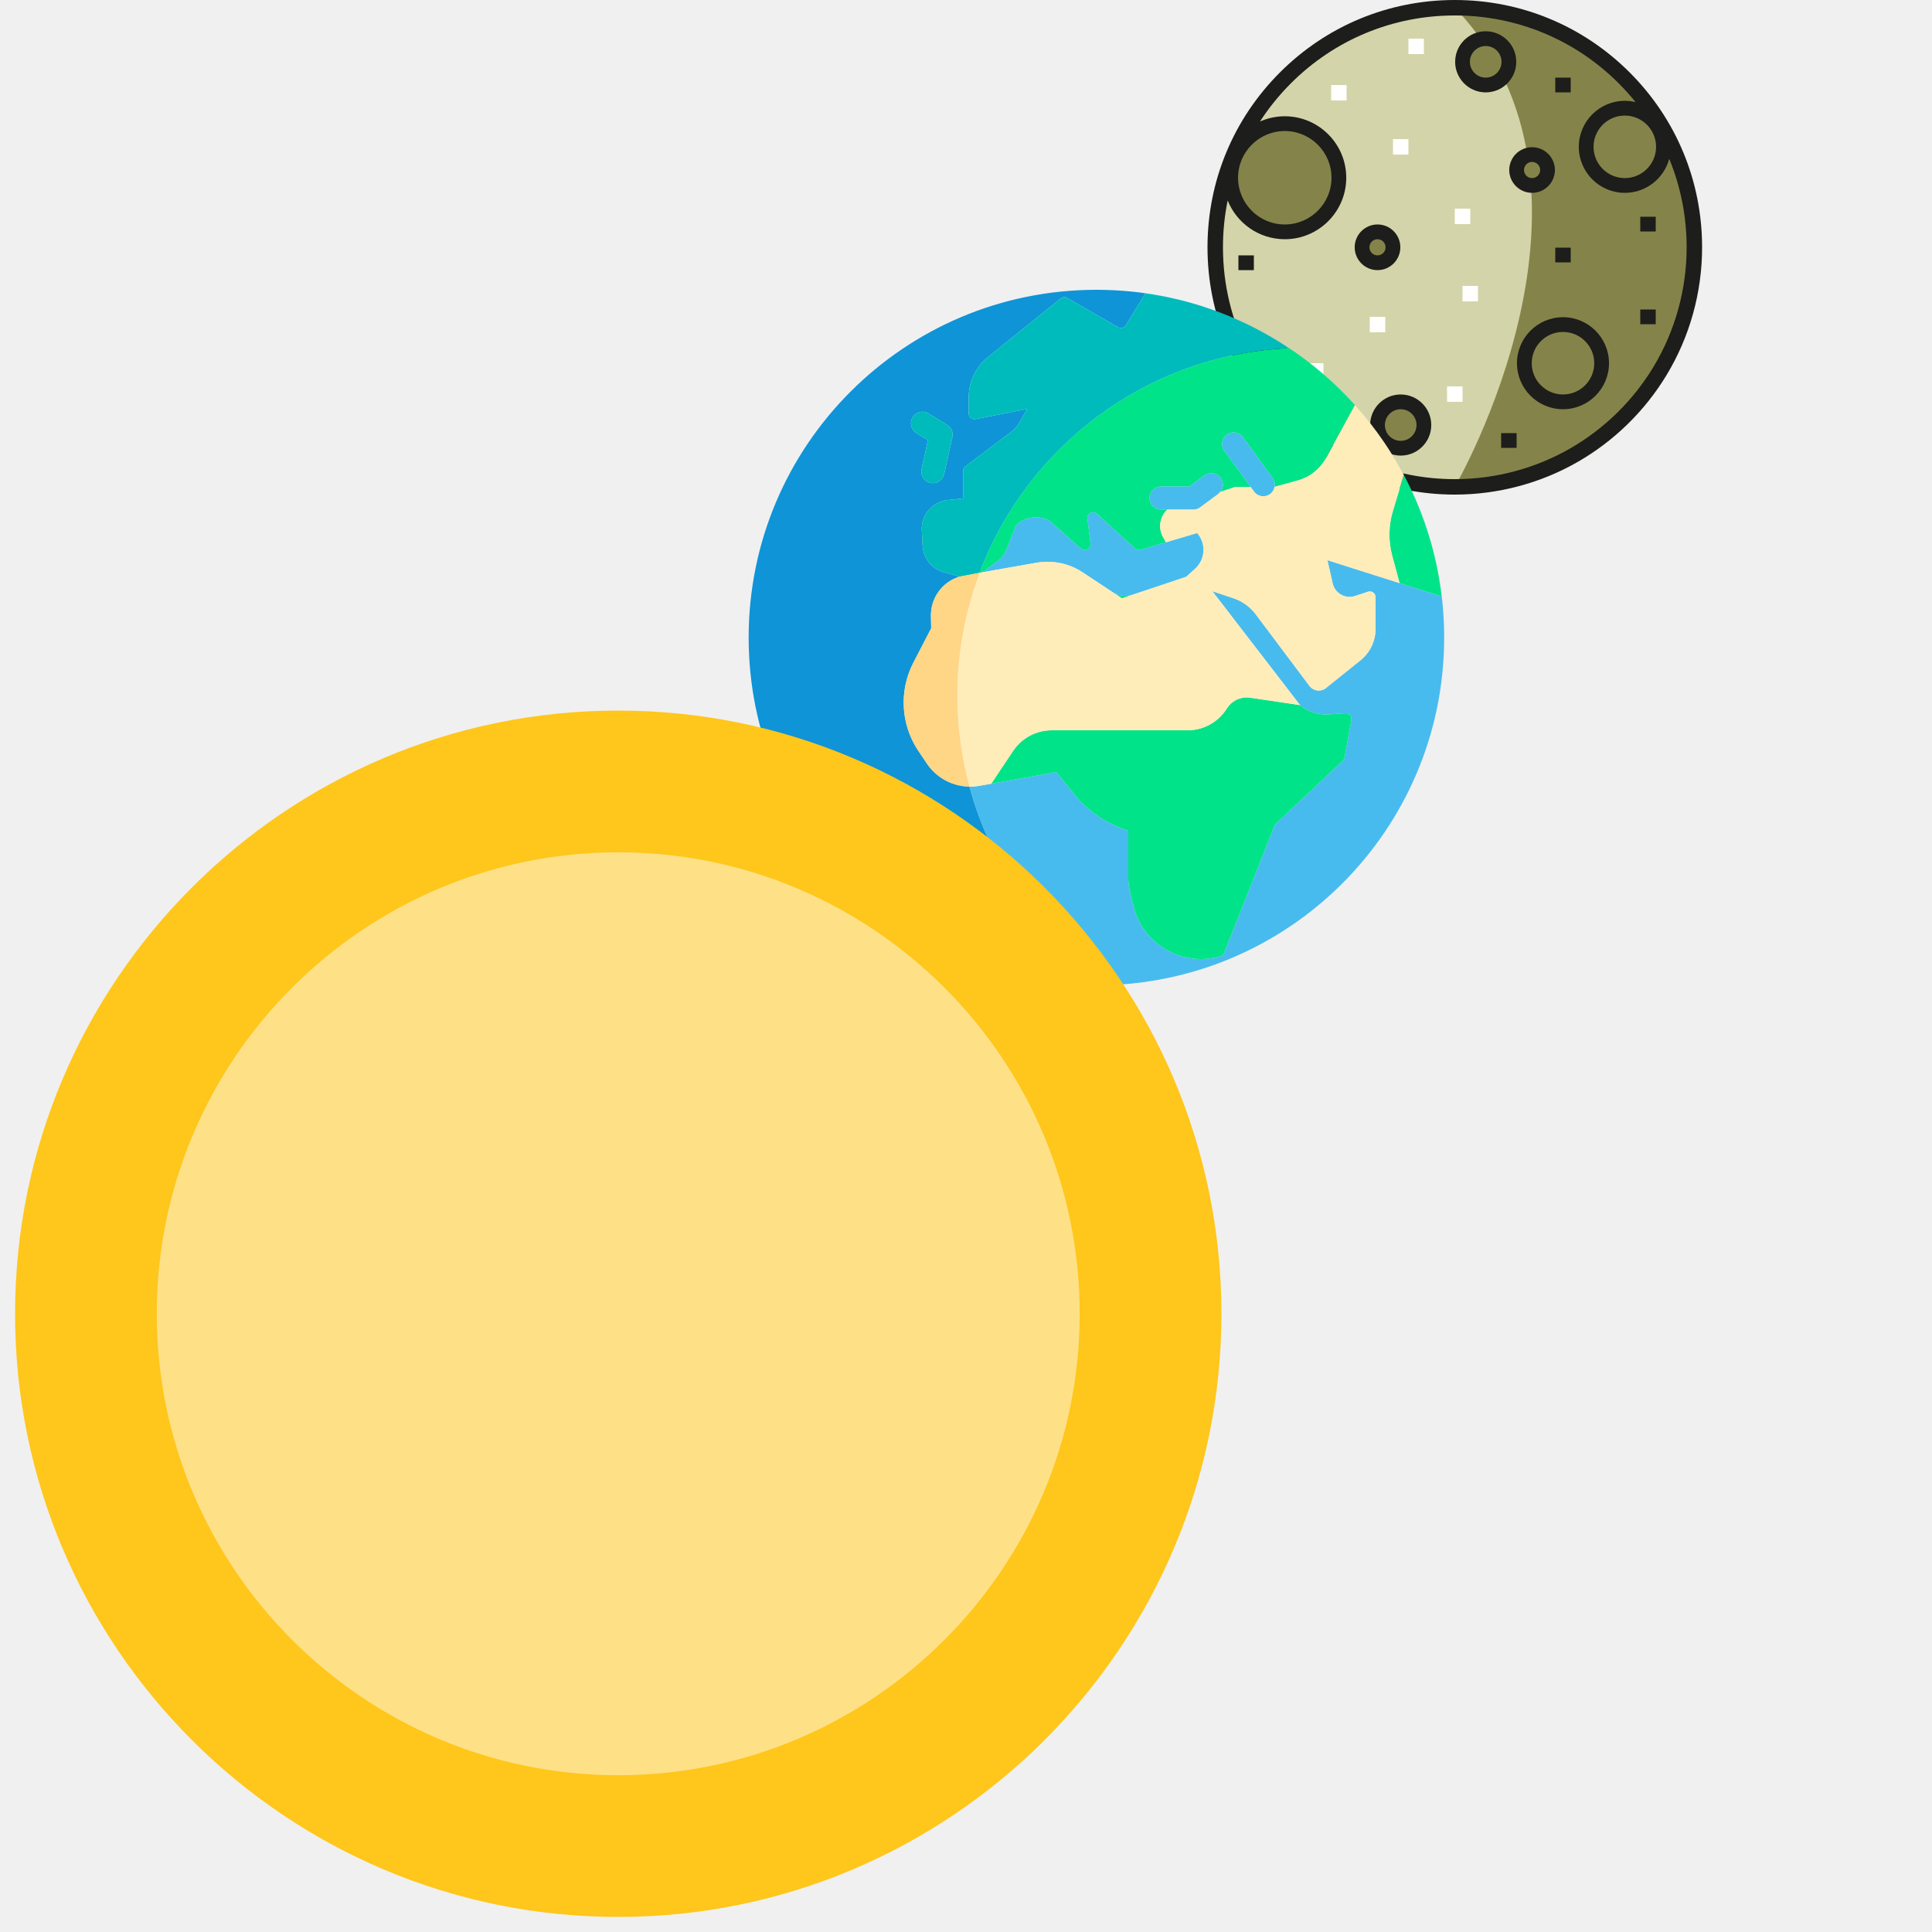
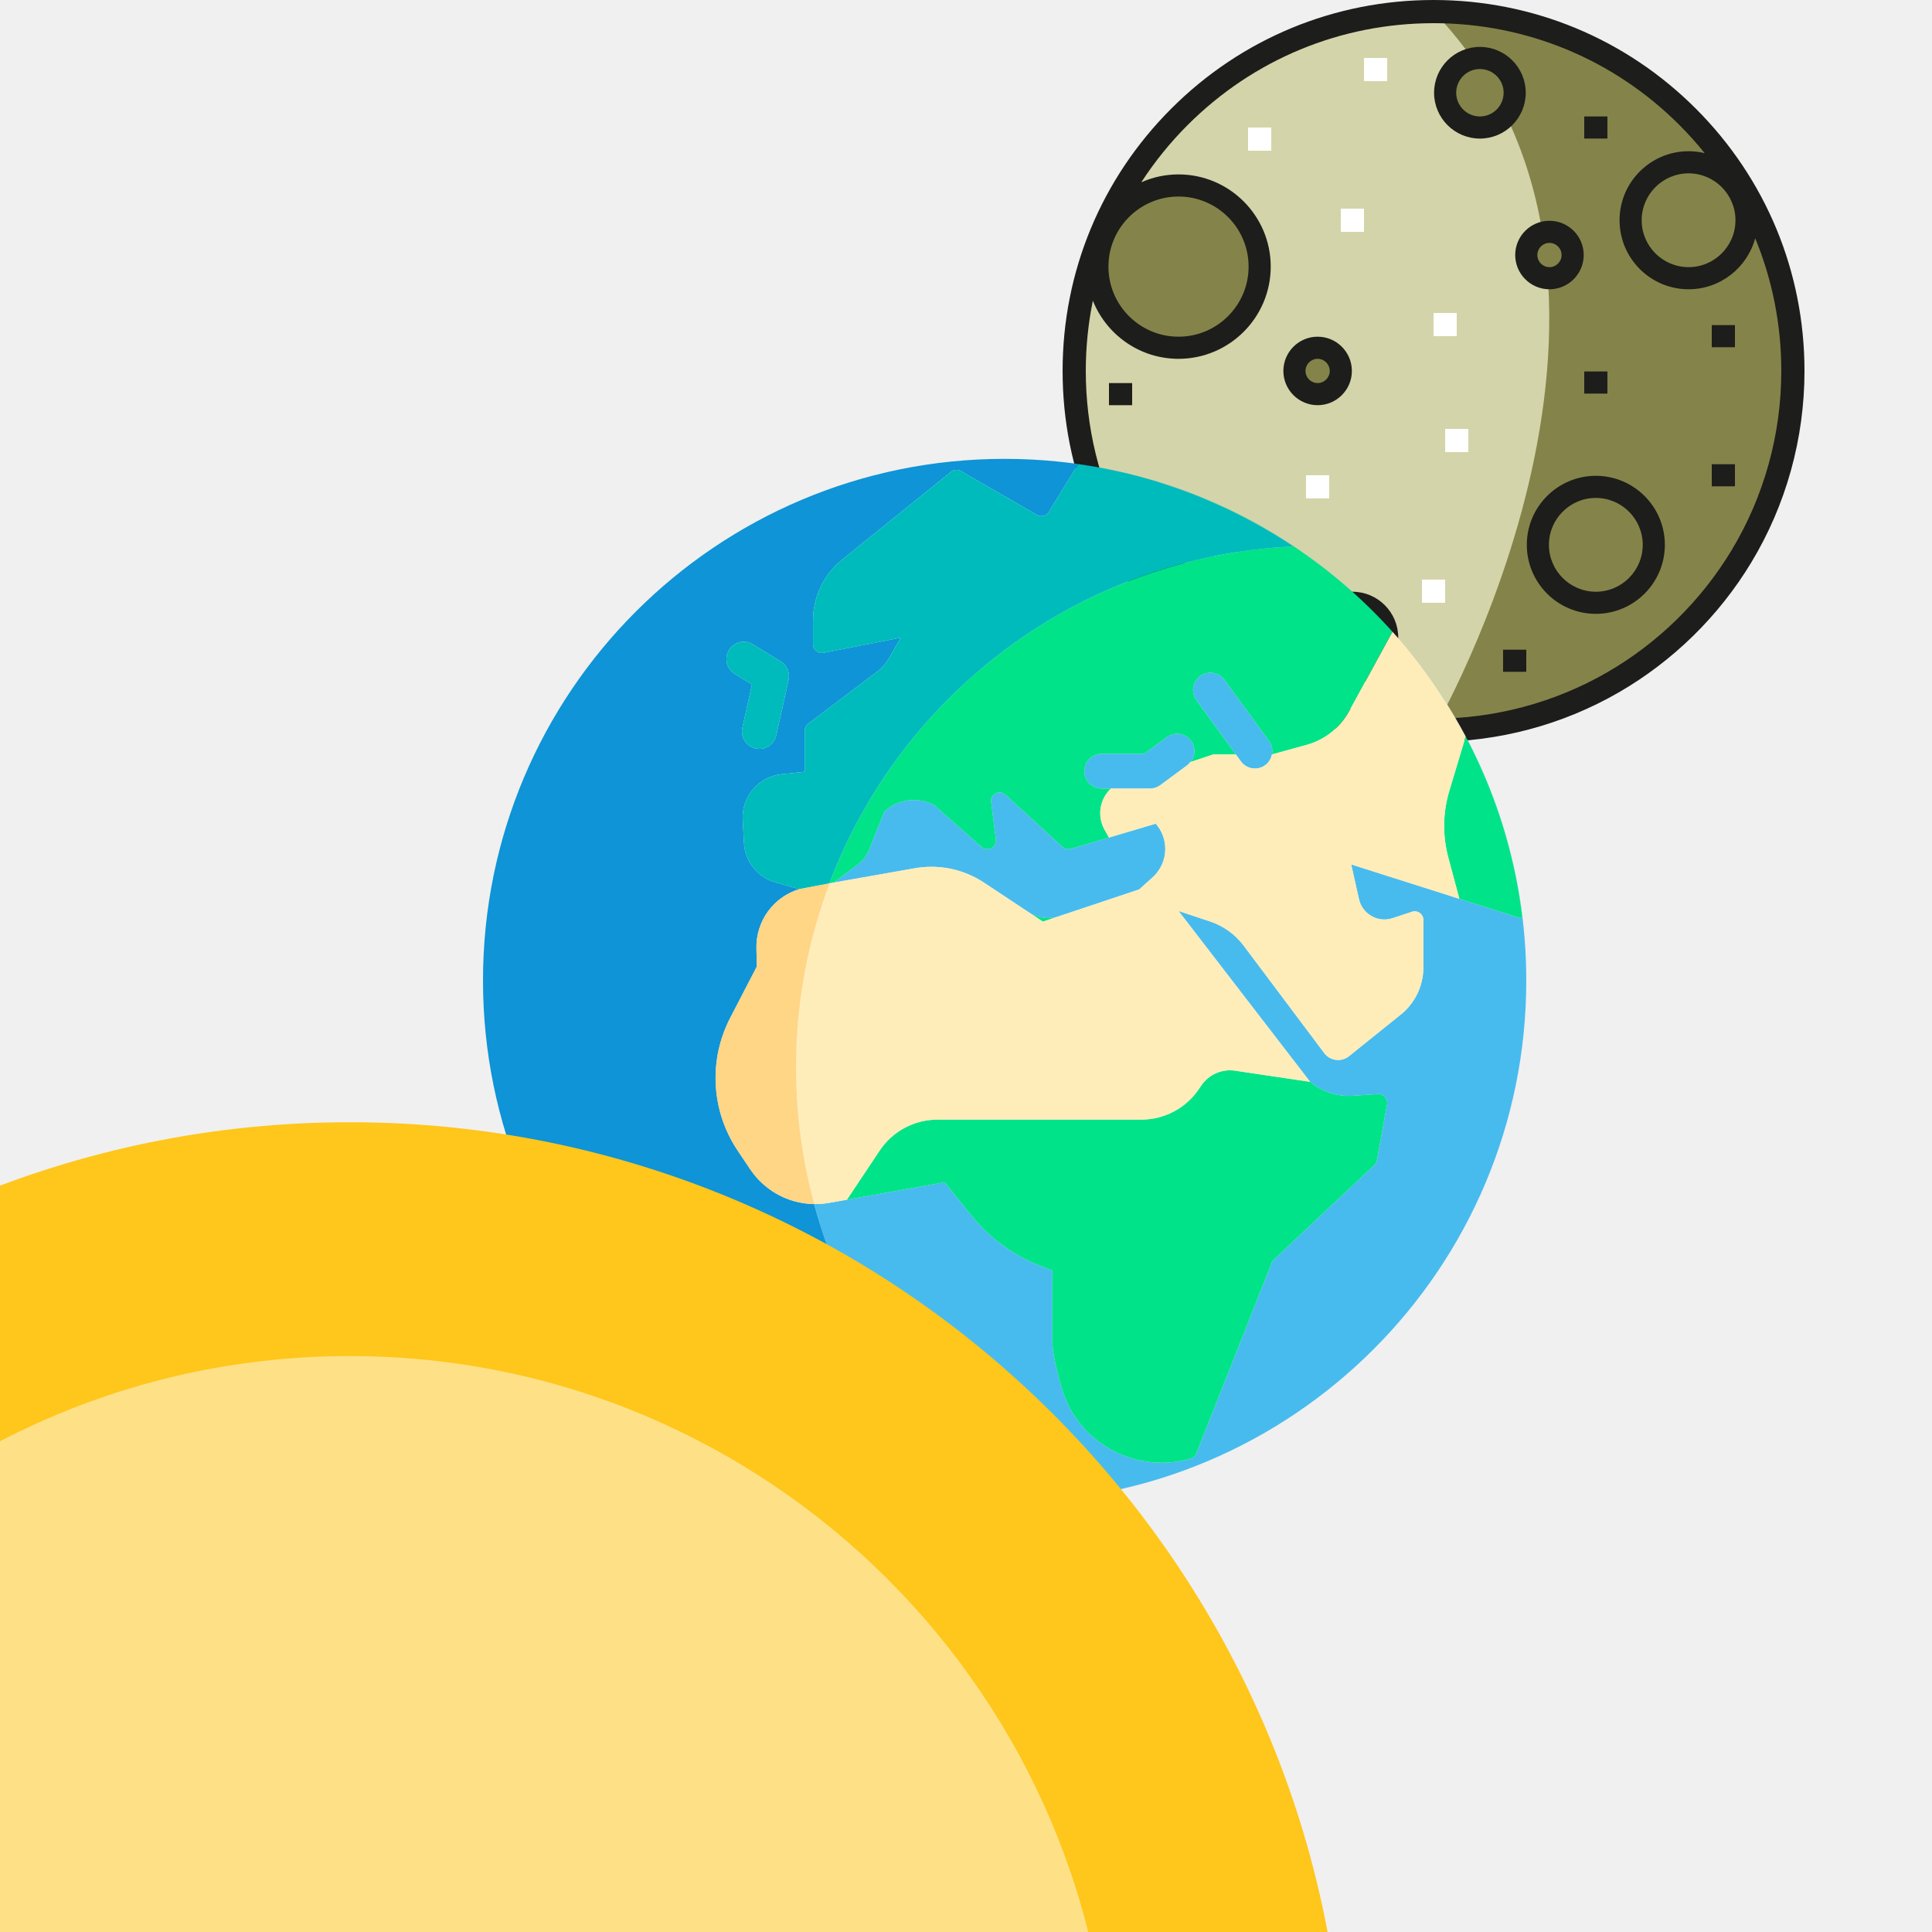
<svg xmlns="http://www.w3.org/2000/svg" width="800" height="800">
-   <g transform="translate(500,0) scale(0.4)">
+   <g transform="translate(440,0) scale(0.6)">
    <circle style="fill:#D4D4AA;" cx="256.003" cy="256.003" r="248" />
    <g>
      <circle style="fill:#84844A;" cx="288.003" cy="64.001" r="23.998" />
      <circle style="fill:#84844A;" cx="175.997" cy="256.003" r="16" />
      <circle style="fill:#84844A;" cx="64.001" cy="376.001" r="16" />
      <circle style="fill:#84844A;" cx="335.998" cy="175.997" r="16" />
      <circle style="fill:#84844A;" cx="200.005" cy="440.002" r="23.998" />
      <circle style="fill:#84844A;" cx="79.996" cy="183.999" r="56" />
      <path style="fill:#84844A;" d="M255.999,8.001c136.966,0,248,111.033,248,248s-111.034,248-248,248   C255.999,504,435.668,195.435,255.999,8.001" />
    </g>
    <g>
      <path style="fill:#1D1D1B;" d="M288,95.635c-17.443,0-31.635-14.191-31.635-31.635S270.556,32.367,288,32.367   c17.443,0,31.634,14.191,31.634,31.634C319.634,81.444,305.443,95.635,288,95.635z M288,47.635   c-9.024,0-16.366,7.341-16.366,16.365S278.976,80.366,288,80.366S304.366,73.023,304.366,64   C304.366,54.977,297.024,47.635,288,47.635z" />
      <path style="fill:#1D1D1B;" d="M176,279.634c-13.031,0-23.634-10.603-23.634-23.635s10.603-23.635,23.634-23.635   c13.033,0,23.635,10.603,23.635,23.635C199.635,269.032,189.032,279.634,176,279.634z M176,247.634   c-4.613,0-8.365,3.753-8.365,8.365c0,4.612,3.752,8.365,8.365,8.365s8.365-3.753,8.365-8.365   C184.365,251.387,180.613,247.634,176,247.634z" />
      <path style="fill:#1D1D1B;" d="M200,471.634c-17.443,0-31.635-14.191-31.635-31.635c0-17.443,14.191-31.635,31.635-31.635   s31.634,14.191,31.634,31.635C231.634,457.443,217.443,471.634,200,471.634z M200,423.635c-9.024,0-16.366,7.341-16.366,16.366   c0,9.025,7.342,16.366,16.366,16.366c9.024,0,16.365-7.341,16.365-16.366C216.365,430.976,209.023,423.635,200,423.635z" />
      <path style="fill:#1D1D1B;" d="M368.001,423.635c-26.266,0-47.635-21.369-47.635-47.635c0-26.266,21.369-47.634,47.635-47.634   c26.265,0,47.634,21.369,47.634,47.634C415.634,402.265,394.266,423.635,368.001,423.635z M368.001,343.635   c-17.847,0-32.367,14.519-32.367,32.365c0,17.847,14.521,32.366,32.367,32.366s32.365-14.519,32.365-32.366   C400.365,358.154,385.847,343.635,368.001,343.635z" />
      <path style="fill:#1D1D1B;" d="M336,199.635c-13.033,0-23.635-10.603-23.635-23.635c0-13.031,10.603-23.634,23.635-23.634   c13.033,0,23.634,10.603,23.634,23.634C359.633,189.032,349.032,199.635,336,199.635z M336,167.634   c-4.613,0-8.366,3.752-8.366,8.365s3.754,8.365,8.366,8.365c4.612,0,8.365-3.753,8.365-8.365S340.612,167.634,336,167.634z" />
      <path style="fill:#1D1D1B;" d="M437.019,74.981C388.667,26.629,324.38,0,255.999,0S123.332,26.629,74.98,74.981S0,187.62,0,256   S26.629,388.668,74.98,437.02S187.619,512,255.999,512c44.898,0,89.071-11.791,127.743-34.101   c37.511-21.64,69.172-52.678,91.562-89.761C499.31,348.379,512,302.687,512,256.001C512,187.62,485.37,123.333,437.019,74.981z    M464.365,152c0,17.847-14.519,32.366-32.366,32.366c-17.847,0-32.366-14.519-32.366-32.366c0-17.846,14.519-32.365,32.366-32.365   C449.846,119.635,464.365,134.154,464.365,152z M80,135.635c26.669,0,48.366,21.697,48.366,48.366   c0,26.668-21.697,48.365-48.366,48.365c-26.668,0-48.365-21.697-48.365-48.365C31.635,157.331,53.331,135.635,80,135.635z    M55.634,376c0-4.613,3.752-8.365,8.365-8.365c4.613,0,8.365,3.752,8.365,8.365s-3.753,8.365-8.365,8.365   S55.634,380.613,55.634,376z M461.608,379.867c-20.996,34.775-50.687,63.881-85.86,84.172C339.504,484.948,298.096,496,255.999,496   c-64.106,0-124.375-24.965-169.706-70.294c-8.222-8.222-15.764-16.941-22.618-26.08c0.108,0.001,0.216,0.008,0.324,0.008   c13.032,0,23.635-10.603,23.635-23.635c0-13.031-10.603-23.634-23.635-23.634c-9.465,0-17.643,5.595-21.413,13.648   C25.216,332.409,16,294.916,16,255.999c0-16.482,1.663-32.708,4.885-48.493c9.372,23.483,32.329,40.128,59.115,40.128   c35.088,0,63.635-28.546,63.635-63.634S115.088,120.365,80,120.365c-9.14,0-17.827,1.952-25.69,5.436   c9.142-14.098,19.822-27.346,31.985-39.508c45.33-45.33,105.599-70.294,169.706-70.294s124.375,24.965,169.705,70.294   c6.192,6.193,11.99,12.673,17.411,19.395c-3.569-0.857-7.288-1.323-11.116-1.323c-26.266,0-47.635,21.369-47.635,47.634   s21.369,47.635,47.635,47.635c21.967,0,40.499-14.951,45.979-35.209C489.8,193.084,496,224.065,496,256   C496,299.771,484.106,342.605,461.608,379.867z" />
      <rect x="31.999" y="264.37" style="fill:#1D1D1B;" width="16" height="15.269" />
    </g>
    <rect x="192.002" y="143.996" style="fill:#FFFFFF;" width="16" height="15.999" />
    <rect x="359.996" y="80.36" style="fill:#1D1D1B;" width="15.999" height="15.269" />
    <rect x="256.003" y="216" style="fill:#FFFFFF;" width="15.999" height="15.999" />
    <g>
      <rect x="359.996" y="256.367" style="fill:#1D1D1B;" width="15.999" height="15.269" />
      <rect x="448.005" y="224.367" style="fill:#1D1D1B;" width="16" height="15.269" />
      <rect x="448.005" y="320.368" style="fill:#1D1D1B;" width="16" height="15.269" />
    </g>
    <g>
      <rect x="263.995" y="295.995" style="fill:#FFFFFF;" width="15.999" height="15.999" />
      <rect x="168.004" y="327.995" style="fill:#FFFFFF;" width="16" height="15.999" />
      <rect x="248" y="399.999" style="fill:#FFFFFF;" width="16" height="15.999" />
    </g>
    <rect x="303.998" y="448.369" style="fill:#1D1D1B;" width="15.999" height="15.269" />
    <g>
      <rect x="104.004" y="376.001" style="fill:#FFFFFF;" width="16" height="15.999" />
      <rect x="128.001" y="87.998" style="fill:#FFFFFF;" width="16" height="15.999" />
      <rect x="207.997" y="40.003" style="fill:#FFFFFF;" width="15.999" height="15.999" />
    </g>
  </g>
-   <g transform="translate(310,120) scale(0.6)">
+   <g transform="translate(200,190) scale(0.9)">
    <path style="fill:#48BBEE;" d="M291.965,5.659c1.551,0.343,3.097,0.7,4.637,1.073C295.062,6.359,293.516,6.001,291.965,5.659z" />
    <path style="fill:#48BBEE;" d="M286.583,4.534c0.863,0.17,1.726,0.337,2.585,0.516C288.309,4.871,287.445,4.704,286.583,4.534z" />
    <path style="fill:#48BBEE;" d="M298.525,7.201c1.054,0.265,2.106,0.537,3.154,0.815C300.63,7.738,299.579,7.465,298.525,7.201z" />
    <path style="fill:#48BBEE;" d="M303.227,8.435c3.797,1.036,7.558,2.158,11.277,3.374C310.784,10.594,307.025,9.469,303.227,8.435z" />
    <path style="fill:#48BBEE;" d="M245.557,0.07c0.554,0.013,1.107,0.031,1.66,0.047C246.664,0.101,246.111,0.083,245.557,0.07z" />
    <path style="fill:#48BBEE;" d="M315.066,11.99c1.303,0.429,2.602,0.868,3.895,1.319C317.668,12.859,316.37,12.419,315.066,11.99z" />
    <path style="fill:#48BBEE;" d="M251.289,0.272c0.553,0.026,1.106,0.049,1.658,0.078C252.395,0.321,251.842,0.298,251.289,0.272z" />
    <path style="fill:#48BBEE;" d="M258.344,0.692c0.267,0.02,0.532,0.047,0.798,0.068C258.876,0.739,258.611,0.712,258.344,0.692z" />
    <path style="fill:#48BBEE;" d="M276.214,2.719c0.631,0.096,1.259,0.204,1.888,0.304C277.473,2.922,276.846,2.814,276.214,2.719z" />
    <path style="fill:#48BBEE;" d="M206.305,187.699c8.57,0,16.961,2.504,24.234,7.316l20.541,13.599   c4.106,2.718,9.235,3.395,13.905,1.833l36.952-12.354l6.18-5.582c3.703-3.344,5.813-8.125,5.797-13.117   c-0.023-4.273-1.602-8.379-4.391-11.551l-39.044,11.585c-1.349,0.4-2.809,0.064-3.847-0.886l-26.227-24.004   c-1.742-1.598-3.68-0.977-4.227-0.746c-0.547,0.227-2.359,1.152-2.469,3.504l2.258,17.809c0.203,1.648-0.633,3.254-2.109,4.027   c-1.469,0.773-3.273,0.559-4.516-0.547l-21.773-19.305c-7.484-3.953-16.664-2.773-22.937,3.035l-6.962,17.486   c-1.093,2.745-2.924,5.134-5.291,6.902l-11.052,8.253l37.273-6.578C201.164,187.926,203.742,187.699,206.305,187.699z" />
    <path style="fill:#48BBEE;" d="M319.172,13.384c19.196,6.712,37.28,15.794,53.904,26.892c-0.019,0.001-0.039,0.002-0.058,0.003   c16.745,11.175,32.006,24.396,45.422,39.314l0.018-0.034c7.273,8.084,13.975,16.683,20.102,25.705   c0.203,0.298,0.405,0.596,0.606,0.896c2.433,3.617,4.77,7.302,7.008,11.055c0.335,0.562,0.667,1.125,0.998,1.689   c1.702,2.907,3.366,5.839,4.949,8.822l-0.012,0.039c13.481,25.433,22.533,53.577,26.106,83.412c-0.566,0.07-1.146,0.081-1.708-0.09   l-77.07-24.492l3.594,15.977c0.758,3.348,2.82,6.117,5.805,7.809c2.984,1.688,6.422,2.02,9.672,0.945l8.898-2.945   c1.227-0.41,2.555-0.207,3.602,0.555c1.039,0.75,1.656,1.957,1.656,3.242v21.734v0.015c0,8.867-4.203,17.208-11.328,22.485   l-22.887,18.405c-3.526,2.835-8.699,2.185-11.413-1.435l-37.037-49.383c-3.905-5.207-9.306-9.1-15.481-11.158L320,208   l60.539,78.621c5.438,4.527,12.445,6.926,19.836,6.414l11.359-0.777c1.227-0.055,2.43,0.402,3.258,1.324   c0.82,0.922,1.172,2.168,0.953,3.383l-4.672,25.75c-0.156,0.84-0.57,1.609-1.195,2.195l-46.875,44.164l-35.023,88.531   c-0.453,1.152-1.422,2.031-2.617,2.371c-4.414,1.27-8.906,1.895-13.367,1.895c-8.133,0-16.18-2.082-23.476-6.176   c-11.227-6.293-19.289-16.566-22.703-28.934c-2.703-9.797-4.016-16.324-4.016-19.957v-33.391l-5.406-2.078   c-12.453-4.789-23.461-12.805-31.844-23.18l-12.375-15.328l-53.172,9.492c-2.295,0.415-4.596,0.576-6.877,0.541   c15.355,56.699,50.972,105.065,98.597,136.862C247.3,479.886,243.663,480,240,480c132.548,0,240-107.452,240-240   C480,135.196,412.816,46.098,319.172,13.384z" />
    <path style="fill:#48BBEE;" d="M263.744,1.169c0.649,0.064,1.296,0.133,1.944,0.202C265.04,1.302,264.393,1.232,263.744,1.169z" />
    <path style="fill:#48BBEE;" d="M269.26,1.779c0.656,0.08,1.312,0.156,1.966,0.242C270.572,1.936,269.915,1.859,269.26,1.779z" />
    <path style="fill:#48BBEE;" d="M311.64,150.129l12.453-9.207c0.514-0.38,0.838-0.896,1.233-1.364l0.261-0.087   c2.206-2.765,2.385-6.76,0.177-9.74c-2.609-3.547-7.633-4.305-11.188-1.676l-10.328,7.641h-19.586c-4.422,0-8,3.582-8,8   s3.578,8,8,8h4.25h17.969C308.594,151.695,310.265,151.145,311.64,150.129z" />
    <path style="fill:#48BBEE;" d="M281.409,3.571c0.826,0.144,1.649,0.293,2.472,0.446C283.058,3.864,282.234,3.714,281.409,3.571z" />
    <path style="fill:#48BBEE;" d="M355.179,142.488c1.633,0,3.281-0.5,4.703-1.535c0.213-0.155,0.414-0.32,0.607-0.491   c1.339-1.2,2.161-2.787,2.486-4.462l0.045-0.012c0.401-2.099-0.027-4.352-1.389-6.214l-20.477-28.086   c-2.602-3.563-7.602-4.355-11.172-1.75c-3.57,2.602-4.359,7.609-1.75,11.18l20.477,28.086   C350.273,141.348,352.711,142.488,355.179,142.488z" />
    <path style="fill:#0E94D7;" d="M152.326,342.861c-3.923-0.06-7.781-0.756-11.428-2.048c-4.294-1.517-8.279-3.852-11.741-6.888   c-0.206-0.18-0.412-0.358-0.614-0.543c-0.328-0.301-0.648-0.609-0.965-0.923c-0.285-0.281-0.564-0.567-0.84-0.858   c-0.257-0.272-0.513-0.544-0.763-0.825c-0.337-0.379-0.662-0.77-0.984-1.165c-0.185-0.227-0.375-0.448-0.556-0.681   c-0.5-0.644-0.984-1.303-1.443-1.987l0,0c0,0,0-0.001,0-0.001l-5.819-8.667c-8.669-12.907-11.844-28.427-9.361-43.306   c0.033-0.2,0.061-0.401,0.096-0.6c0.043-0.241,0.094-0.482,0.14-0.723c0.079-0.416,0.155-0.831,0.243-1.246   c0.012-0.059,0.028-0.117,0.04-0.176c0.827-3.844,2.034-7.63,3.631-11.302c0.535-1.23,1.114-2.446,1.736-3.648   c0.007-0.014,0.014-0.029,0.021-0.043v0c0,0,0,0,0,0l12.258-23.644l-0.18-8.246c-0.281-12.746,7.844-23.766,19.742-27.387   l-10.867-3.023c-8.281-2.305-14.148-9.617-14.609-18.199l-0.578-10.691c-0.57-10.629,7.273-19.836,17.859-20.957L148,143.953   v-18.906c0-1.254,0.586-2.438,1.594-3.191l31.805-24.004c2.172-1.637,3.953-3.66,5.297-6.02l5.476-9.551l-35.555,6.977   c-1.172,0.223-2.391-0.078-3.313-0.836c-0.93-0.762-1.461-1.895-1.461-3.09V74.367c0-10.938,4.883-21.148,13.406-28.02   l50.094-40.402c1.281-1.035,3.07-1.176,4.508-0.352l35.07,20.199c0.938,0.539,2.023,0.668,3.078,0.387   c1.039-0.293,1.906-0.977,2.422-1.926L273.81,2.446h0l0.016-0.027c36.315,5.125,70.007,18.384,99.191,37.861   c0.02-0.001,0.039-0.002,0.058-0.003c-16.623-11.098-34.708-20.18-53.904-26.892c-0.071-0.025-0.141-0.05-0.211-0.074   c-1.293-0.451-2.592-0.89-3.895-1.319c-0.187-0.062-0.375-0.121-0.562-0.182c-3.719-1.215-7.48-2.338-11.277-3.374   c-0.516-0.141-1.031-0.281-1.548-0.419c-1.049-0.278-2.1-0.55-3.154-0.815c-0.64-0.16-1.282-0.314-1.923-0.469   c-1.54-0.373-3.086-0.73-4.637-1.073c-0.931-0.206-1.861-0.414-2.797-0.609c-0.859-0.179-1.723-0.346-2.585-0.516   c-0.899-0.177-1.799-0.351-2.702-0.518c-0.823-0.152-1.646-0.302-2.472-0.446c-1.099-0.191-2.202-0.371-3.306-0.548   c-0.63-0.101-1.257-0.208-1.888-0.304c-1.657-0.251-3.321-0.481-4.989-0.698c-0.654-0.085-1.31-0.162-1.966-0.242   c-1.188-0.145-2.379-0.281-3.573-0.408c-0.647-0.069-1.295-0.138-1.944-0.202c-1.53-0.151-3.063-0.287-4.601-0.409   c-0.267-0.021-0.531-0.048-0.798-0.068c-1.793-0.136-3.593-0.246-5.397-0.342c-0.552-0.029-1.105-0.052-1.658-0.078   c-1.354-0.063-2.712-0.115-4.072-0.155c-0.553-0.017-1.106-0.034-1.66-0.047C243.709,0.028,241.858,0,240,0   C107.452,0,0,107.452,0,240c0,132.548,107.452,240,240,240c3.664,0,7.3-0.114,10.924-0.276   C203.298,447.927,167.681,399.56,152.326,342.861z M113.18,87.945c2.32-3.77,7.242-4.953,11.008-2.629l12.789,7.852   c2.906,1.785,4.359,5.219,3.625,8.551l-5.656,25.465c-0.828,3.73-4.141,6.266-7.805,6.266c-0.578,0-1.156-0.059-1.742-0.191   c-4.313-0.957-7.031-5.23-6.078-9.543l4.422-19.898l-7.93-4.867C112.047,96.641,110.867,91.711,113.18,87.945z" />
    <path style="fill:#00E389;" d="M360.489,140.462c-0.193,0.171-0.394,0.336-0.607,0.491   C360.095,140.798,360.298,140.634,360.489,140.462z" />
    <path style="fill:#00E389;" d="M251.08,208.615l6.506,4.307l7.4-2.474C260.315,212.009,255.186,211.333,251.08,208.615z" />
    <path style="fill:#00E389;" d="M306.883,151.695h0.004c1.711,0,3.377-0.549,4.753-1.566l12.453-9.207l-12.453,9.207   C310.265,151.145,308.594,151.695,306.883,151.695z" />
    <path style="fill:#00E389;" d="M444.112,183.373l5.092,19.037l-49.767-15.815l77.07,24.492c0.563,0.171,1.143,0.16,1.708,0.09   c-3.573-29.834-12.625-57.978-26.106-83.412l-7.524,24.997C441.588,162.723,441.424,173.323,444.112,183.373z" />
    <path style="fill:#00E389;" d="M330.374,288.44l-0.877,1.315c-5.935,8.9-15.925,14.245-26.622,14.245h-93.748   c-10.699,0-20.691,5.347-26.625,14.25l-15.068,22.602l-8.221,1.467c-6.264,1.118-12.555,0.53-18.314-1.504   c3.648,1.292,7.505,1.987,11.428,2.048c2.281,0.035,4.582-0.126,6.877-0.541l53.172-9.492l12.375,15.328   c8.383,10.375,19.391,18.391,31.844,23.18l5.406,2.078v33.391c0,3.633,1.313,10.16,4.016,19.957   c3.414,12.367,11.477,22.641,22.703,28.934c7.297,4.094,15.344,6.176,23.476,6.176c4.461,0,8.953-0.625,13.367-1.895   c1.195-0.34,2.164-1.219,2.617-2.371l35.023-88.531l46.875-44.164c0.625-0.586,1.039-1.355,1.195-2.195l4.672-25.75   c0.219-1.215-0.133-2.461-0.953-3.383c-0.828-0.922-2.031-1.379-3.258-1.324l-11.359,0.777c-7.391,0.512-14.398-1.887-19.836-6.414   l-34.502-5.129C339.911,280.581,333.81,283.287,330.374,288.44z" />
    <path style="fill:#00E389;" d="M446.175,117.215c0.335,0.562,0.667,1.125,0.998,1.689   C446.842,118.34,446.51,117.777,446.175,117.215z" />
    <path style="fill:#00E389;" d="M438.56,105.264c0.203,0.298,0.405,0.596,0.606,0.896   C438.965,105.861,438.763,105.562,438.56,105.264z" />
    <path style="fill:#00E389;" d="M273.81,2.446c0.139,0.02,0.28,0.027,0.419,0.047c13.091,1.871,25.84,4.799,38.16,8.692   c0.893,0.283,1.755,0.629,2.644,0.922c5.05,1.662,10.039,3.46,14.935,5.442c1.634,0.662,3.227,1.401,4.843,2.098   c4.094,1.764,8.146,3.605,12.118,5.586c1.831,0.914,3.63,1.878,5.434,2.837c3.685,1.958,7.318,3.999,10.886,6.14   c1.819,1.092,3.625,2.202,5.413,3.34c1.381,0.88,2.703,1.842,4.065,2.75c-97.838,4.528-180.374,67.618-213.349,155.027l1.951-0.371   l11.052-8.253c2.367-1.768,4.199-4.156,5.291-6.902l6.962-17.486c6.273-5.809,15.453-6.988,22.937-3.035l21.773,19.305   c1.242,1.105,3.047,1.32,4.516,0.547c1.477-0.773,2.313-2.379,2.109-4.027l-2.258-17.809c0.109-2.352,1.922-3.277,2.469-3.504   c0.547-0.23,2.484-0.852,4.227,0.746l26.227,24.004c1.038,0.95,2.498,1.286,3.847,0.886l39.044-11.585L288,174.23l-2.03-3.61   c-3.503-6.231-2.287-14.051,2.944-18.924h-4.25c-4.422,0-8-3.582-8-8s3.578-8,8-8h19.586l10.328-7.641   c3.555-2.629,8.578-1.871,11.188,1.676c2.207,2.98,2.029,6.975-0.177,9.74L336,136h10.375l2.335,3.203l-20.477-28.086   c-2.609-3.57-1.82-8.578,1.75-11.18c3.57-2.605,8.57-1.813,11.172,1.75l20.477,28.086c1.361,1.863,1.79,4.115,1.389,6.214   l15.901-4.383c8.359-2.304,15.425-7.901,19.581-15.51l19.937-36.5c-13.416-14.917-28.677-28.138-45.422-39.314   c-29.184-19.477-62.876-32.735-99.191-37.861L273.81,2.446z" />
    <path style="fill:#00BBBB;" d="M115.813,98.949l7.93,4.867l-4.422,19.898c-0.953,4.313,1.766,8.586,6.078,9.543   c0.586,0.133,1.164,0.191,1.742,0.191c3.664,0,6.977-2.535,7.805-6.266l5.656-25.465c0.734-3.332-0.719-6.766-3.625-8.551   l-12.789-7.852c-3.766-2.324-8.688-1.141-11.008,2.629C110.867,91.711,112.047,96.641,115.813,98.949z" />
    <path style="fill:#00BBBB;" d="M159.377,195.328c32.975-87.409,115.511-150.499,213.349-155.027   c-1.362-0.907-2.684-1.87-4.065-2.75c-1.788-1.139-3.593-2.249-5.413-3.34c-3.567-2.141-7.201-4.182-10.886-6.14   c-1.804-0.959-3.603-1.923-5.434-2.837c-3.972-1.981-8.024-3.822-12.118-5.586c-1.616-0.697-3.208-1.436-4.843-2.098   c-4.896-1.982-9.885-3.78-14.935-5.442c-0.888-0.293-1.751-0.64-2.644-0.922c-12.32-3.894-25.068-6.822-38.16-8.692   c-0.139-0.02-0.28-0.027-0.419-0.047h0l-13.388,21.808c-0.516,0.949-1.383,1.633-2.422,1.926c-1.055,0.281-2.141,0.152-3.078-0.387   l-35.07-20.199c-1.438-0.824-3.227-0.684-4.508,0.352L165.25,46.348c-8.523,6.871-13.406,17.082-13.406,28.02v10.965   c0,1.195,0.531,2.328,1.461,3.09c0.922,0.758,2.141,1.059,3.313,0.836l35.555-6.977l-5.476,9.551   c-1.344,2.359-3.125,4.383-5.297,6.02l-31.805,24.004c-1.008,0.754-1.594,1.938-1.594,3.191v18.906l-10.656,1.133   c-10.586,1.121-18.43,10.328-17.859,20.957l0.578,10.691c0.461,8.582,6.328,15.895,14.609,18.199l10.867,3.023L159.377,195.328z" />
    <path style="fill:#00BBBB;" d="M107.831,294.822c-1.106-6.555-1.118-13.266-0.02-19.851c-2.483,14.879,0.692,30.399,9.361,43.306   c-0.382-0.568-0.753-1.142-1.113-1.72C111.859,309.818,109.113,302.425,107.831,294.822z" />
    <path style="fill:#00BBBB;" d="M107.907,274.371c0.043-0.241,0.095-0.482,0.14-0.723   C108.001,273.889,107.95,274.129,107.907,274.371z" />
    <path style="fill:#00BBBB;" d="M108.29,272.402c0.012-0.059,0.028-0.117,0.04-0.176   C108.318,272.285,108.302,272.344,108.29,272.402z" />
    <polygon style="fill:#FFEDB9;" points="122.991,326.944 122.992,326.945 117.172,318.277  " />
    <path style="fill:#FFEDB9;" d="M111.961,260.925c0.535-1.23,1.114-2.446,1.736-3.648   C113.075,258.479,112.496,259.695,111.961,260.925z" />
    <polygon style="fill:#FFEDB9;" points="113.719,257.233 113.718,257.234 125.977,233.59  " />
    <path style="fill:#FFEDB9;" d="M378.922,131.604l-15.901,4.383L362.976,136c-0.325,1.676-1.147,3.262-2.486,4.462   c-0.192,0.172-0.394,0.336-0.607,0.491c-1.422,1.035-3.07,1.535-4.703,1.535c-2.469,0-4.906-1.141-6.469-3.285L346.375,136H336   l-10.412,3.47l-0.261,0.087c-0.395,0.468-0.719,0.984-1.233,1.364l-12.453,9.207c-1.376,1.017-3.042,1.566-4.753,1.566h-0.004   h-17.969c-5.23,4.873-6.447,12.693-2.944,18.924l2.03,3.61l21.523-6.386c2.789,3.172,4.367,7.277,4.391,11.551   c0.016,4.992-2.094,9.773-5.797,13.117l-6.18,5.582l-36.952,12.354l-7.4,2.474l-6.506-4.307l-20.541-13.599   c-7.273-4.813-15.664-7.316-24.234-7.316c-2.563,0-5.141,0.227-7.703,0.68l-37.273,6.578l-1.951,0.371l-13.838,2.629l13.901-2.641   C149.499,221.657,144,250.178,144,280c0,21.739,2.954,42.774,8.373,62.797c-8.571-0.123-16.805-3.276-23.216-8.871   c3.462,3.036,7.448,5.371,11.741,6.888c5.759,2.034,12.05,2.623,18.314,1.504l8.221-1.467l15.068-22.602   c5.935-8.902,15.926-14.25,26.625-14.25h93.748c10.697,0,20.687-5.345,26.622-14.245l0.877-1.315   c3.436-5.152,9.537-7.859,15.663-6.948l34.502,5.129L320,208l14.517,4.839c6.175,2.058,11.575,5.951,15.481,11.158l37.037,49.383   c2.715,3.619,7.888,4.27,11.413,1.435l22.887-18.405c7.125-5.277,11.328-13.618,11.328-22.485v-0.015v-21.734   c0-1.285-0.617-2.492-1.656-3.242c-1.047-0.762-2.375-0.965-3.602-0.555l-8.898,2.945c-3.25,1.074-6.688,0.742-9.672-0.945   c-2.984-1.691-5.047-4.461-5.805-7.809l-3.594-15.977l49.767,15.815l-5.092-19.037c-2.688-10.05-2.524-20.649,0.474-30.611   l7.524-24.997l0.012-0.039c-1.582-2.983-3.247-5.915-4.949-8.822c-0.331-0.564-0.663-1.128-0.998-1.689   c-2.238-3.753-4.575-7.438-7.008-11.055c-0.201-0.299-0.403-0.597-0.606-0.896c-6.127-9.022-12.829-17.621-20.102-25.705   l-0.018,0.034l-19.937,36.5C394.347,123.703,387.281,129.301,378.922,131.604z" />
    <path style="fill:#FFEDB9;" d="M127.577,332.46c0.317,0.313,0.638,0.622,0.965,0.923   C128.214,333.083,127.895,332.773,127.577,332.46z" />
    <path style="fill:#FFEDB9;" d="M124.435,328.932c0.18,0.232,0.37,0.454,0.556,0.681   C124.805,329.385,124.615,329.164,124.435,328.932z" />
    <path style="fill:#FFEDB9;" d="M125.975,330.778c0.249,0.281,0.506,0.553,0.763,0.825   C126.48,331.331,126.224,331.058,125.975,330.778z" />
    <path style="fill:#FFEDB9;" d="M107.831,294.822c1.282,7.603,4.028,14.996,8.228,21.735   C111.859,309.818,109.113,302.425,107.831,294.822z" />
    <path style="fill:#FFD586;" d="M152.373,342.797C146.954,322.774,144,301.739,144,280c0-29.822,5.499-58.343,15.44-84.684   l-13.901,2.641c-11.898,3.621-20.023,14.641-19.742,27.387l0.18,8.246l-12.258,23.644v0c-0.007,0.014-0.014,0.029-0.021,0.043   c-0.622,1.202-1.201,2.418-1.736,3.648c-1.597,3.671-2.804,7.458-3.631,11.302c-0.013,0.059-0.028,0.117-0.04,0.176   c-0.088,0.414-0.164,0.83-0.243,1.246c-0.046,0.241-0.098,0.481-0.14,0.723c-0.035,0.2-0.063,0.4-0.096,0.6   c-1.098,6.585-1.085,13.296,0.02,19.851c1.282,7.603,4.028,14.996,8.228,21.735c0.36,0.578,0.731,1.152,1.113,1.72l5.82,8.667l0,0   c0.459,0.684,0.943,1.343,1.443,1.987c0.18,0.232,0.37,0.454,0.556,0.681c0.322,0.395,0.647,0.786,0.984,1.165   c0.25,0.28,0.505,0.553,0.763,0.825c0.276,0.291,0.555,0.577,0.84,0.858c0.318,0.313,0.637,0.623,0.965,0.923   c0.202,0.185,0.409,0.363,0.614,0.543C135.568,339.521,143.802,342.674,152.373,342.797z" />
  </g>
-   <g transform="translate(-256,32) scale(2)">
+   <g transform="translate(-700,32) scale(3.3)">
    <circle style="fill:#FEE187;" cx="256.001" cy="256.001" r="110.205" />
    <path style="fill:#FFC61B;" d="M256,380.882c-68.861,0-124.881-56.022-124.881-124.881S187.141,131.119,256,131.119  s124.881,56.022,124.881,124.881S324.859,380.882,256,380.882z M256,160.46c-52.68,0-95.54,42.858-95.54,95.54  s42.86,95.54,95.54,95.54s95.54-42.858,95.54-95.54S308.68,160.46,256,160.46z" />
  </g>
</svg>
